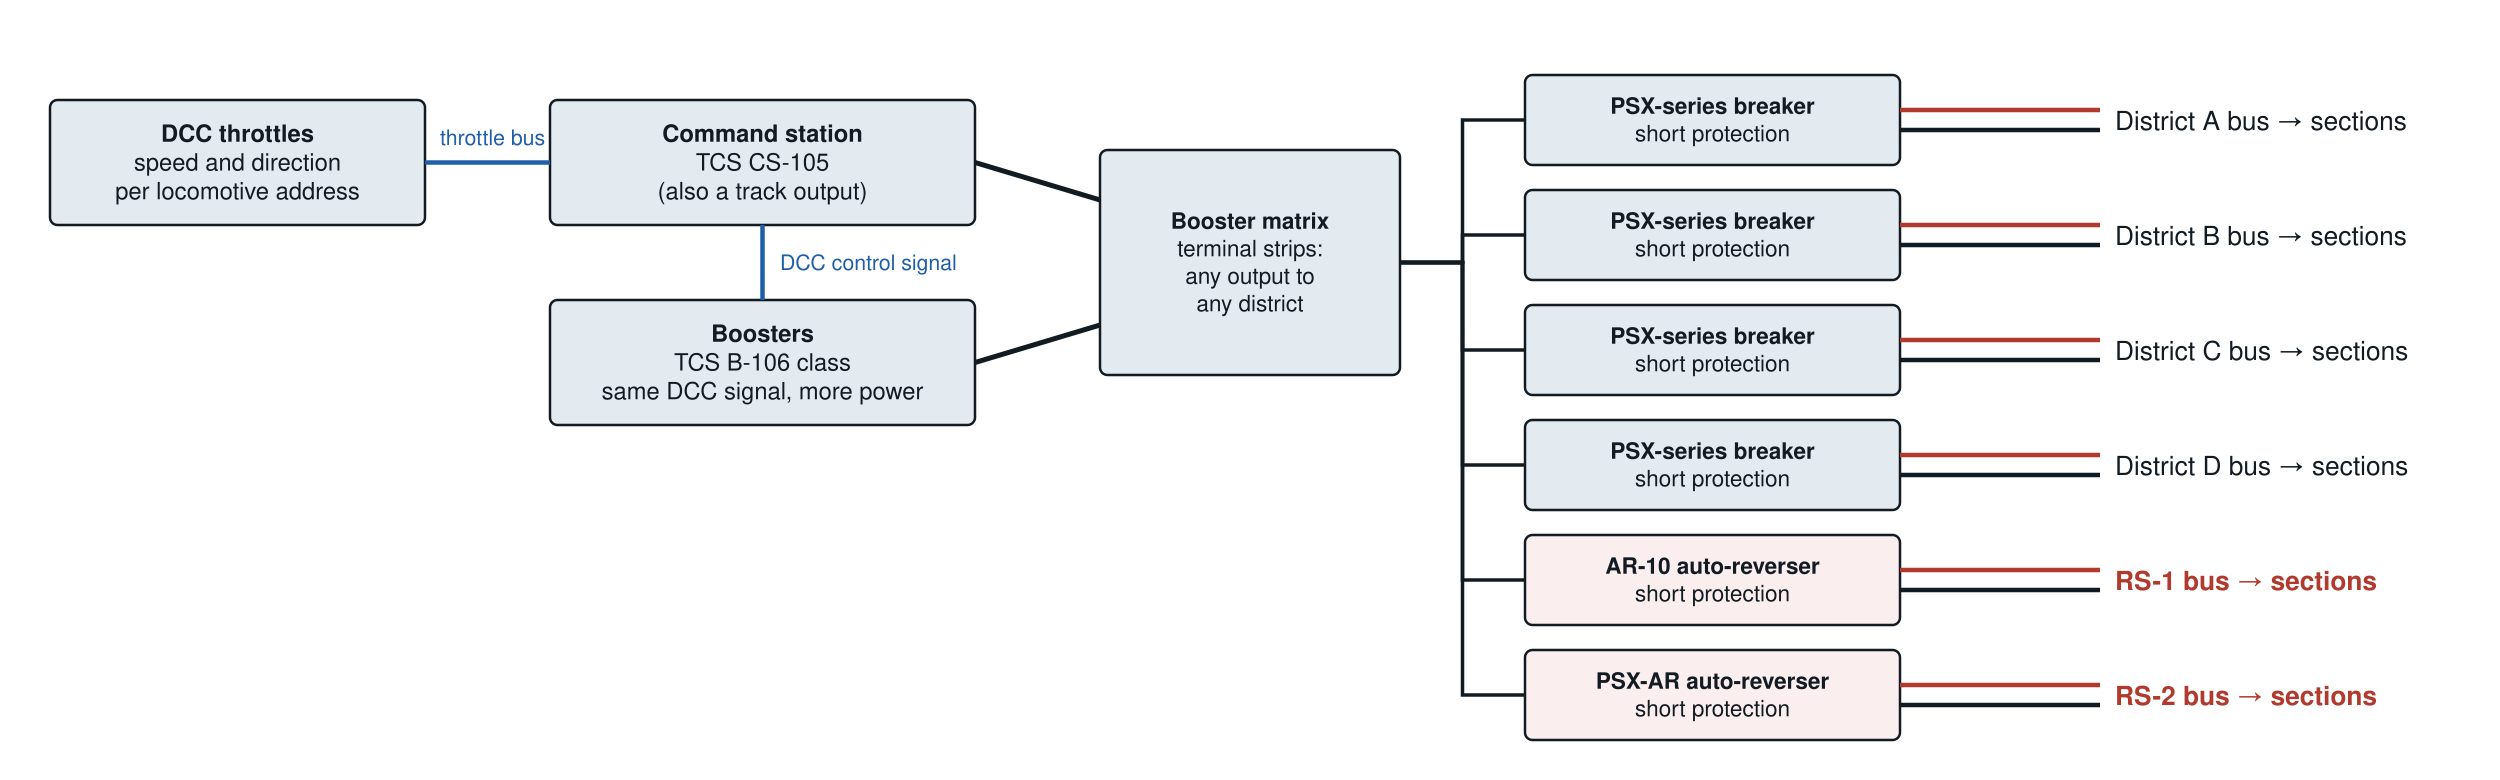
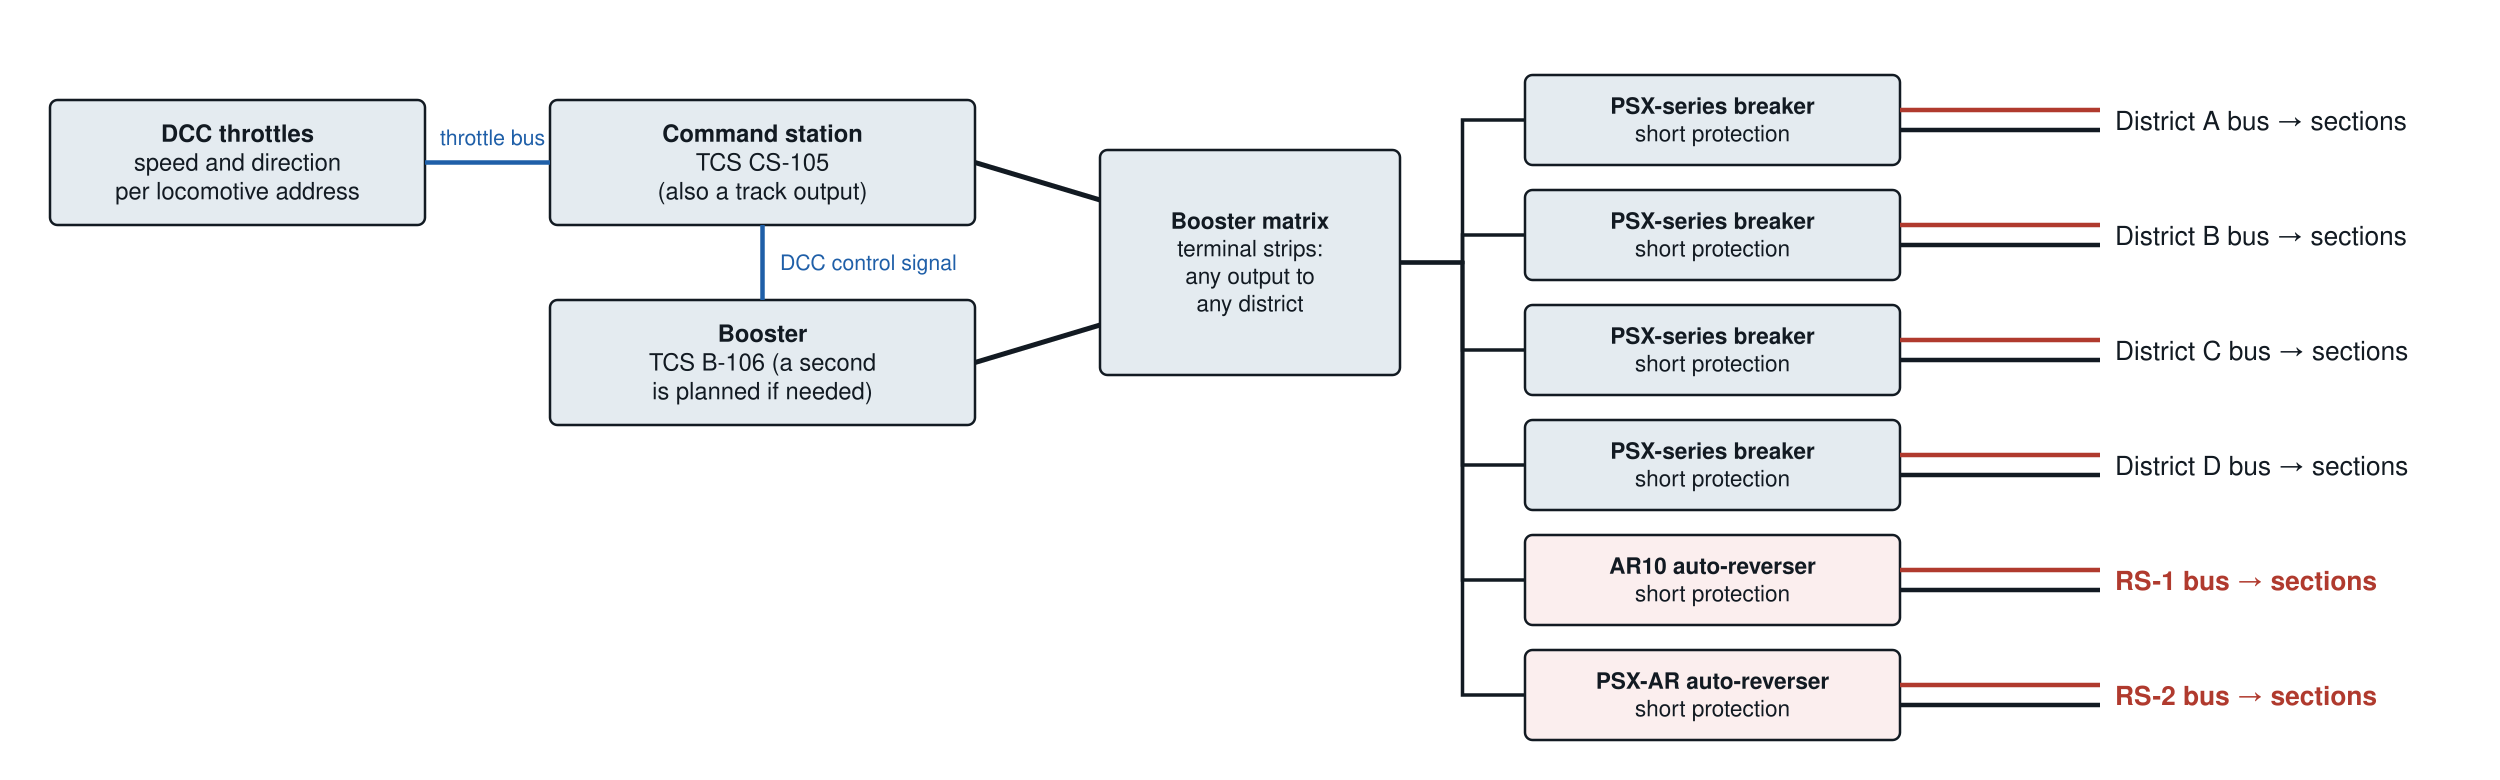
<svg xmlns="http://www.w3.org/2000/svg" viewBox="0 0 1000 312" width="1000" height="312" role="img" aria-labelledby="t d" font-family="'Helvetica Neue',Helvetica,Arial,sans-serif">
  <rect width="1000" height="312" fill="#fff" />
  <rect x="20" y="40" width="150" height="50" rx="3" fill="#e4ebf0" stroke="#121a22" />
  <text x="95.0" y="56.7" font-size="9.5" text-anchor="middle" font-weight="bold" fill="#121a22">DCC throttles</text>
  <text x="95.0" y="68.2" font-size="9.5" text-anchor="middle" fill="#121a22">speed and direction</text>
  <text x="95.0" y="79.7" font-size="9.5" text-anchor="middle" fill="#121a22">per locomotive address</text>
  <rect x="220" y="40" width="170" height="50" rx="3" fill="#e4ebf0" stroke="#121a22" />
  <text x="305.0" y="56.7" font-size="9.5" text-anchor="middle" font-weight="bold" fill="#121a22">Command station</text>
  <text x="305.0" y="68.2" font-size="9.5" text-anchor="middle" fill="#121a22">TCS CS-105</text>
  <text x="305.0" y="79.7" font-size="9.5" text-anchor="middle" fill="#121a22">(also a track output)</text>
  <rect x="220" y="120" width="170" height="50" rx="3" fill="#e4ebf0" stroke="#121a22" />
-   <text x="305.0" y="136.7" font-size="9.5" text-anchor="middle" font-weight="bold" fill="#121a22">Boosters</text>
-   <text x="305.0" y="148.2" font-size="9.5" text-anchor="middle" fill="#121a22">TCS B-106 class</text>
-   <text x="305.0" y="159.7" font-size="9.5" text-anchor="middle" fill="#121a22">same DCC signal, more power</text>
+   <text x="305.0" y="136.7" font-size="9.5" text-anchor="middle" font-weight="bold" fill="#121a22">Booster</text>
+   <text x="305.0" y="148.2" font-size="9.5" text-anchor="middle" fill="#121a22">TCS B-106 (a second</text>
+   <text x="305.0" y="159.7" font-size="9.5" text-anchor="middle" fill="#121a22">is planned if needed)</text>
  <path d="M170,65 L220,65" fill="none" stroke="#1f5fa8" stroke-width="1.8" />
  <text x="176" y="58" font-size="8.5" fill="#1f5fa8" text-anchor="start" font-weight="normal">throttle bus</text>
  <path d="M305,90 L305,120" fill="none" stroke="#1f5fa8" stroke-width="1.8" />
  <text x="312" y="108" font-size="8.5" fill="#1f5fa8" text-anchor="start" font-weight="normal">DCC control signal</text>
  <rect x="440" y="60" width="120" height="90" rx="3" fill="#e4ebf0" stroke="#121a22" />
  <text x="500.0" y="91.5" font-size="9" text-anchor="middle" font-weight="bold" fill="#121a22">Booster matrix</text>
  <text x="500.0" y="102.5" font-size="9" text-anchor="middle" fill="#121a22">terminal strips:</text>
  <text x="500.0" y="113.5" font-size="9" text-anchor="middle" fill="#121a22">any output to</text>
  <text x="500.0" y="124.5" font-size="9" text-anchor="middle" fill="#121a22">any district</text>
  <path d="M390,65 L440,80" fill="none" stroke="#121a22" stroke-width="2" />
  <path d="M390,145 L440,130" fill="none" stroke="#121a22" stroke-width="2" />
  <rect x="610" y="30" width="150" height="36" rx="3" fill="#e4ebf0" stroke="#121a22" />
  <text x="685.0" y="45.5" font-size="9" text-anchor="middle" font-weight="bold" fill="#121a22">PSX-series breaker</text>
  <text x="685.0" y="56.5" font-size="9" text-anchor="middle" fill="#121a22">short protection</text>
  <path d="M560,105 L585,105 L585,48 L610,48" fill="none" stroke="#121a22" stroke-width="1.4" />
  <path d="M760,44 L840,44" fill="none" stroke="#b03a2e" stroke-width="1.8" />
  <path d="M760,52 L840,52" fill="none" stroke="#121a22" stroke-width="1.8" />
  <text x="846" y="52" font-size="10.5" fill="#121a22" text-anchor="start" font-weight="normal">District A bus → sections</text>
  <rect x="610" y="76" width="150" height="36" rx="3" fill="#e4ebf0" stroke="#121a22" />
  <text x="685.0" y="91.5" font-size="9" text-anchor="middle" font-weight="bold" fill="#121a22">PSX-series breaker</text>
  <text x="685.0" y="102.5" font-size="9" text-anchor="middle" fill="#121a22">short protection</text>
  <path d="M560,105 L585,105 L585,94 L610,94" fill="none" stroke="#121a22" stroke-width="1.4" />
  <path d="M760,90 L840,90" fill="none" stroke="#b03a2e" stroke-width="1.8" />
  <path d="M760,98 L840,98" fill="none" stroke="#121a22" stroke-width="1.8" />
  <text x="846" y="98" font-size="10.5" fill="#121a22" text-anchor="start" font-weight="normal">District B bus → sections</text>
  <rect x="610" y="122" width="150" height="36" rx="3" fill="#e4ebf0" stroke="#121a22" />
  <text x="685.0" y="137.5" font-size="9" text-anchor="middle" font-weight="bold" fill="#121a22">PSX-series breaker</text>
  <text x="685.0" y="148.5" font-size="9" text-anchor="middle" fill="#121a22">short protection</text>
  <path d="M560,105 L585,105 L585,140 L610,140" fill="none" stroke="#121a22" stroke-width="1.4" />
  <path d="M760,136 L840,136" fill="none" stroke="#b03a2e" stroke-width="1.8" />
  <path d="M760,144 L840,144" fill="none" stroke="#121a22" stroke-width="1.8" />
  <text x="846" y="144" font-size="10.5" fill="#121a22" text-anchor="start" font-weight="normal">District C bus → sections</text>
  <rect x="610" y="168" width="150" height="36" rx="3" fill="#e4ebf0" stroke="#121a22" />
  <text x="685.0" y="183.5" font-size="9" text-anchor="middle" font-weight="bold" fill="#121a22">PSX-series breaker</text>
  <text x="685.0" y="194.5" font-size="9" text-anchor="middle" fill="#121a22">short protection</text>
  <path d="M560,105 L585,105 L585,186 L610,186" fill="none" stroke="#121a22" stroke-width="1.4" />
  <path d="M760,182 L840,182" fill="none" stroke="#b03a2e" stroke-width="1.8" />
  <path d="M760,190 L840,190" fill="none" stroke="#121a22" stroke-width="1.8" />
  <text x="846" y="190" font-size="10.5" fill="#121a22" text-anchor="start" font-weight="normal">District D bus → sections</text>
  <rect x="610" y="214" width="150" height="36" rx="3" fill="#fbeeee" stroke="#121a22" />
-   <text x="685.0" y="229.5" font-size="9" text-anchor="middle" font-weight="bold" fill="#121a22">AR-10 auto-reverser</text>
+   <text x="685.0" y="229.5" font-size="9" text-anchor="middle" font-weight="bold" fill="#121a22">AR10 auto-reverser</text>
  <text x="685.0" y="240.5" font-size="9" text-anchor="middle" fill="#121a22">short protection</text>
  <path d="M560,105 L585,105 L585,232 L610,232" fill="none" stroke="#121a22" stroke-width="1.4" />
  <path d="M760,228 L840,228" fill="none" stroke="#b03a2e" stroke-width="1.8" />
  <path d="M760,236 L840,236" fill="none" stroke="#121a22" stroke-width="1.8" />
  <text x="846" y="236" font-size="10.5" fill="#b03a2e" text-anchor="start" font-weight="bold">RS-1 bus → sections</text>
  <rect x="610" y="260" width="150" height="36" rx="3" fill="#fbeeee" stroke="#121a22" />
  <text x="685.0" y="275.5" font-size="9" text-anchor="middle" font-weight="bold" fill="#121a22">PSX-AR auto-reverser</text>
  <text x="685.0" y="286.5" font-size="9" text-anchor="middle" fill="#121a22">short protection</text>
  <path d="M560,105 L585,105 L585,278 L610,278" fill="none" stroke="#121a22" stroke-width="1.4" />
  <path d="M760,274 L840,274" fill="none" stroke="#b03a2e" stroke-width="1.8" />
  <path d="M760,282 L840,282" fill="none" stroke="#121a22" stroke-width="1.8" />
  <text x="846" y="282" font-size="10.5" fill="#b03a2e" text-anchor="start" font-weight="bold">RS-2 bus → sections</text>
</svg>
